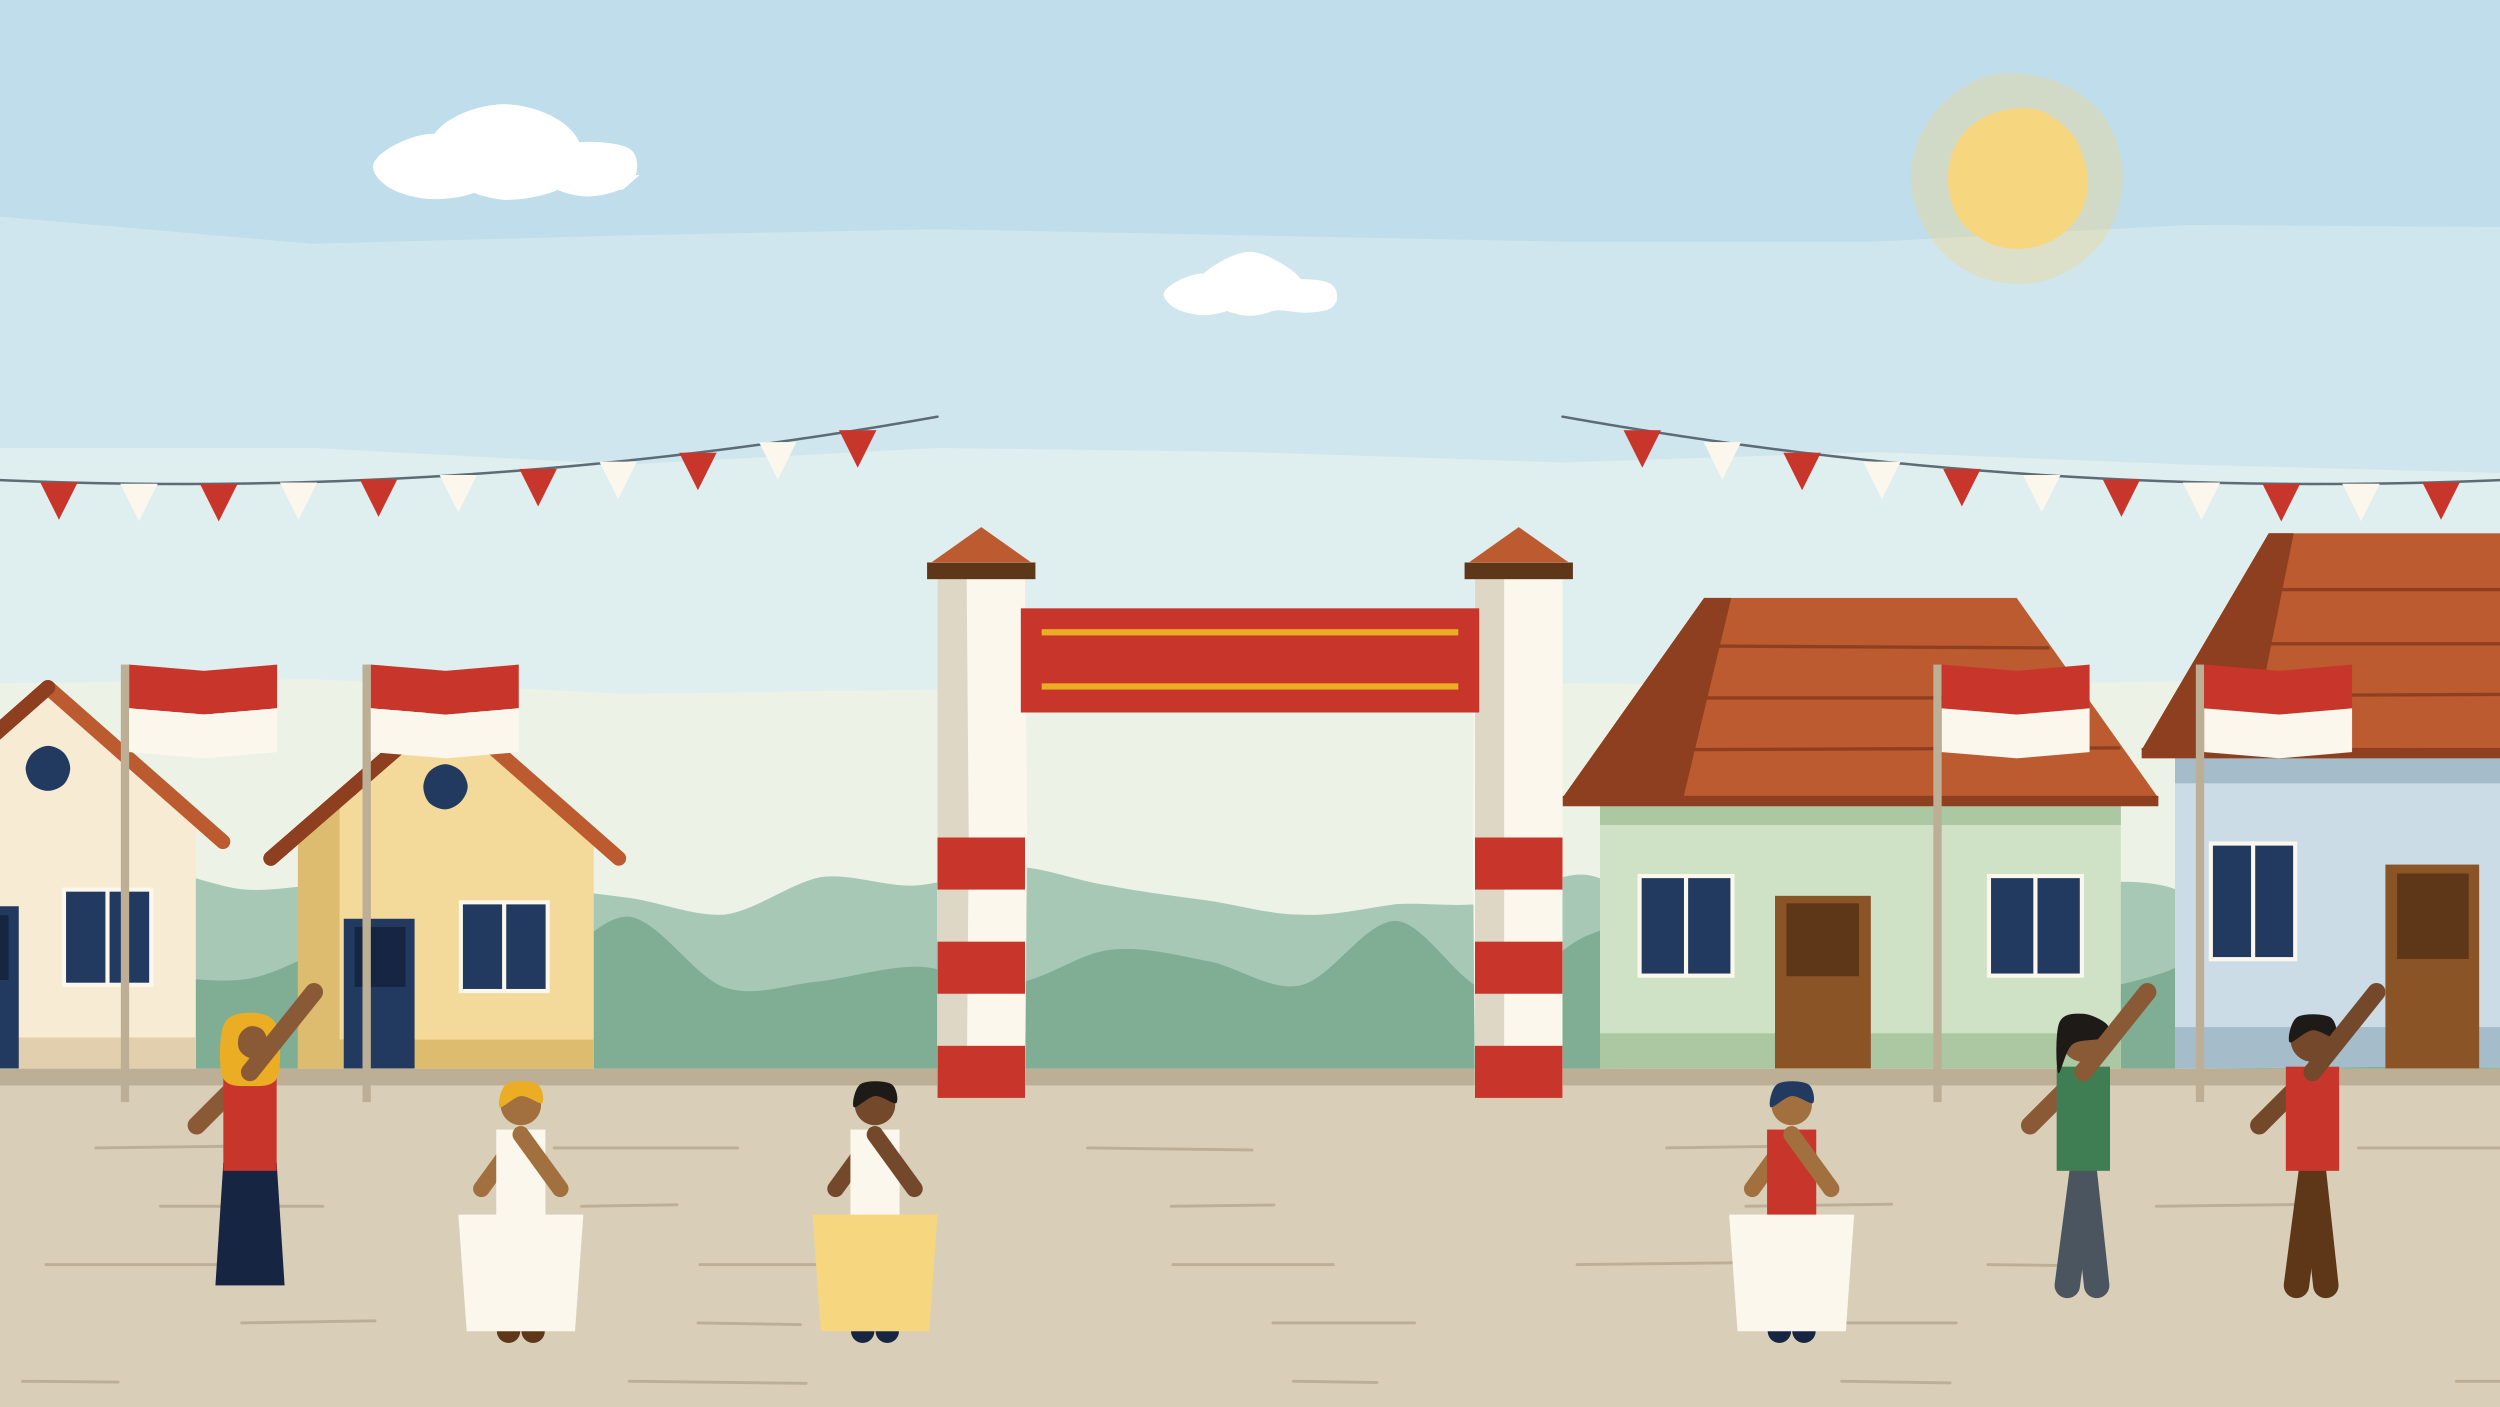
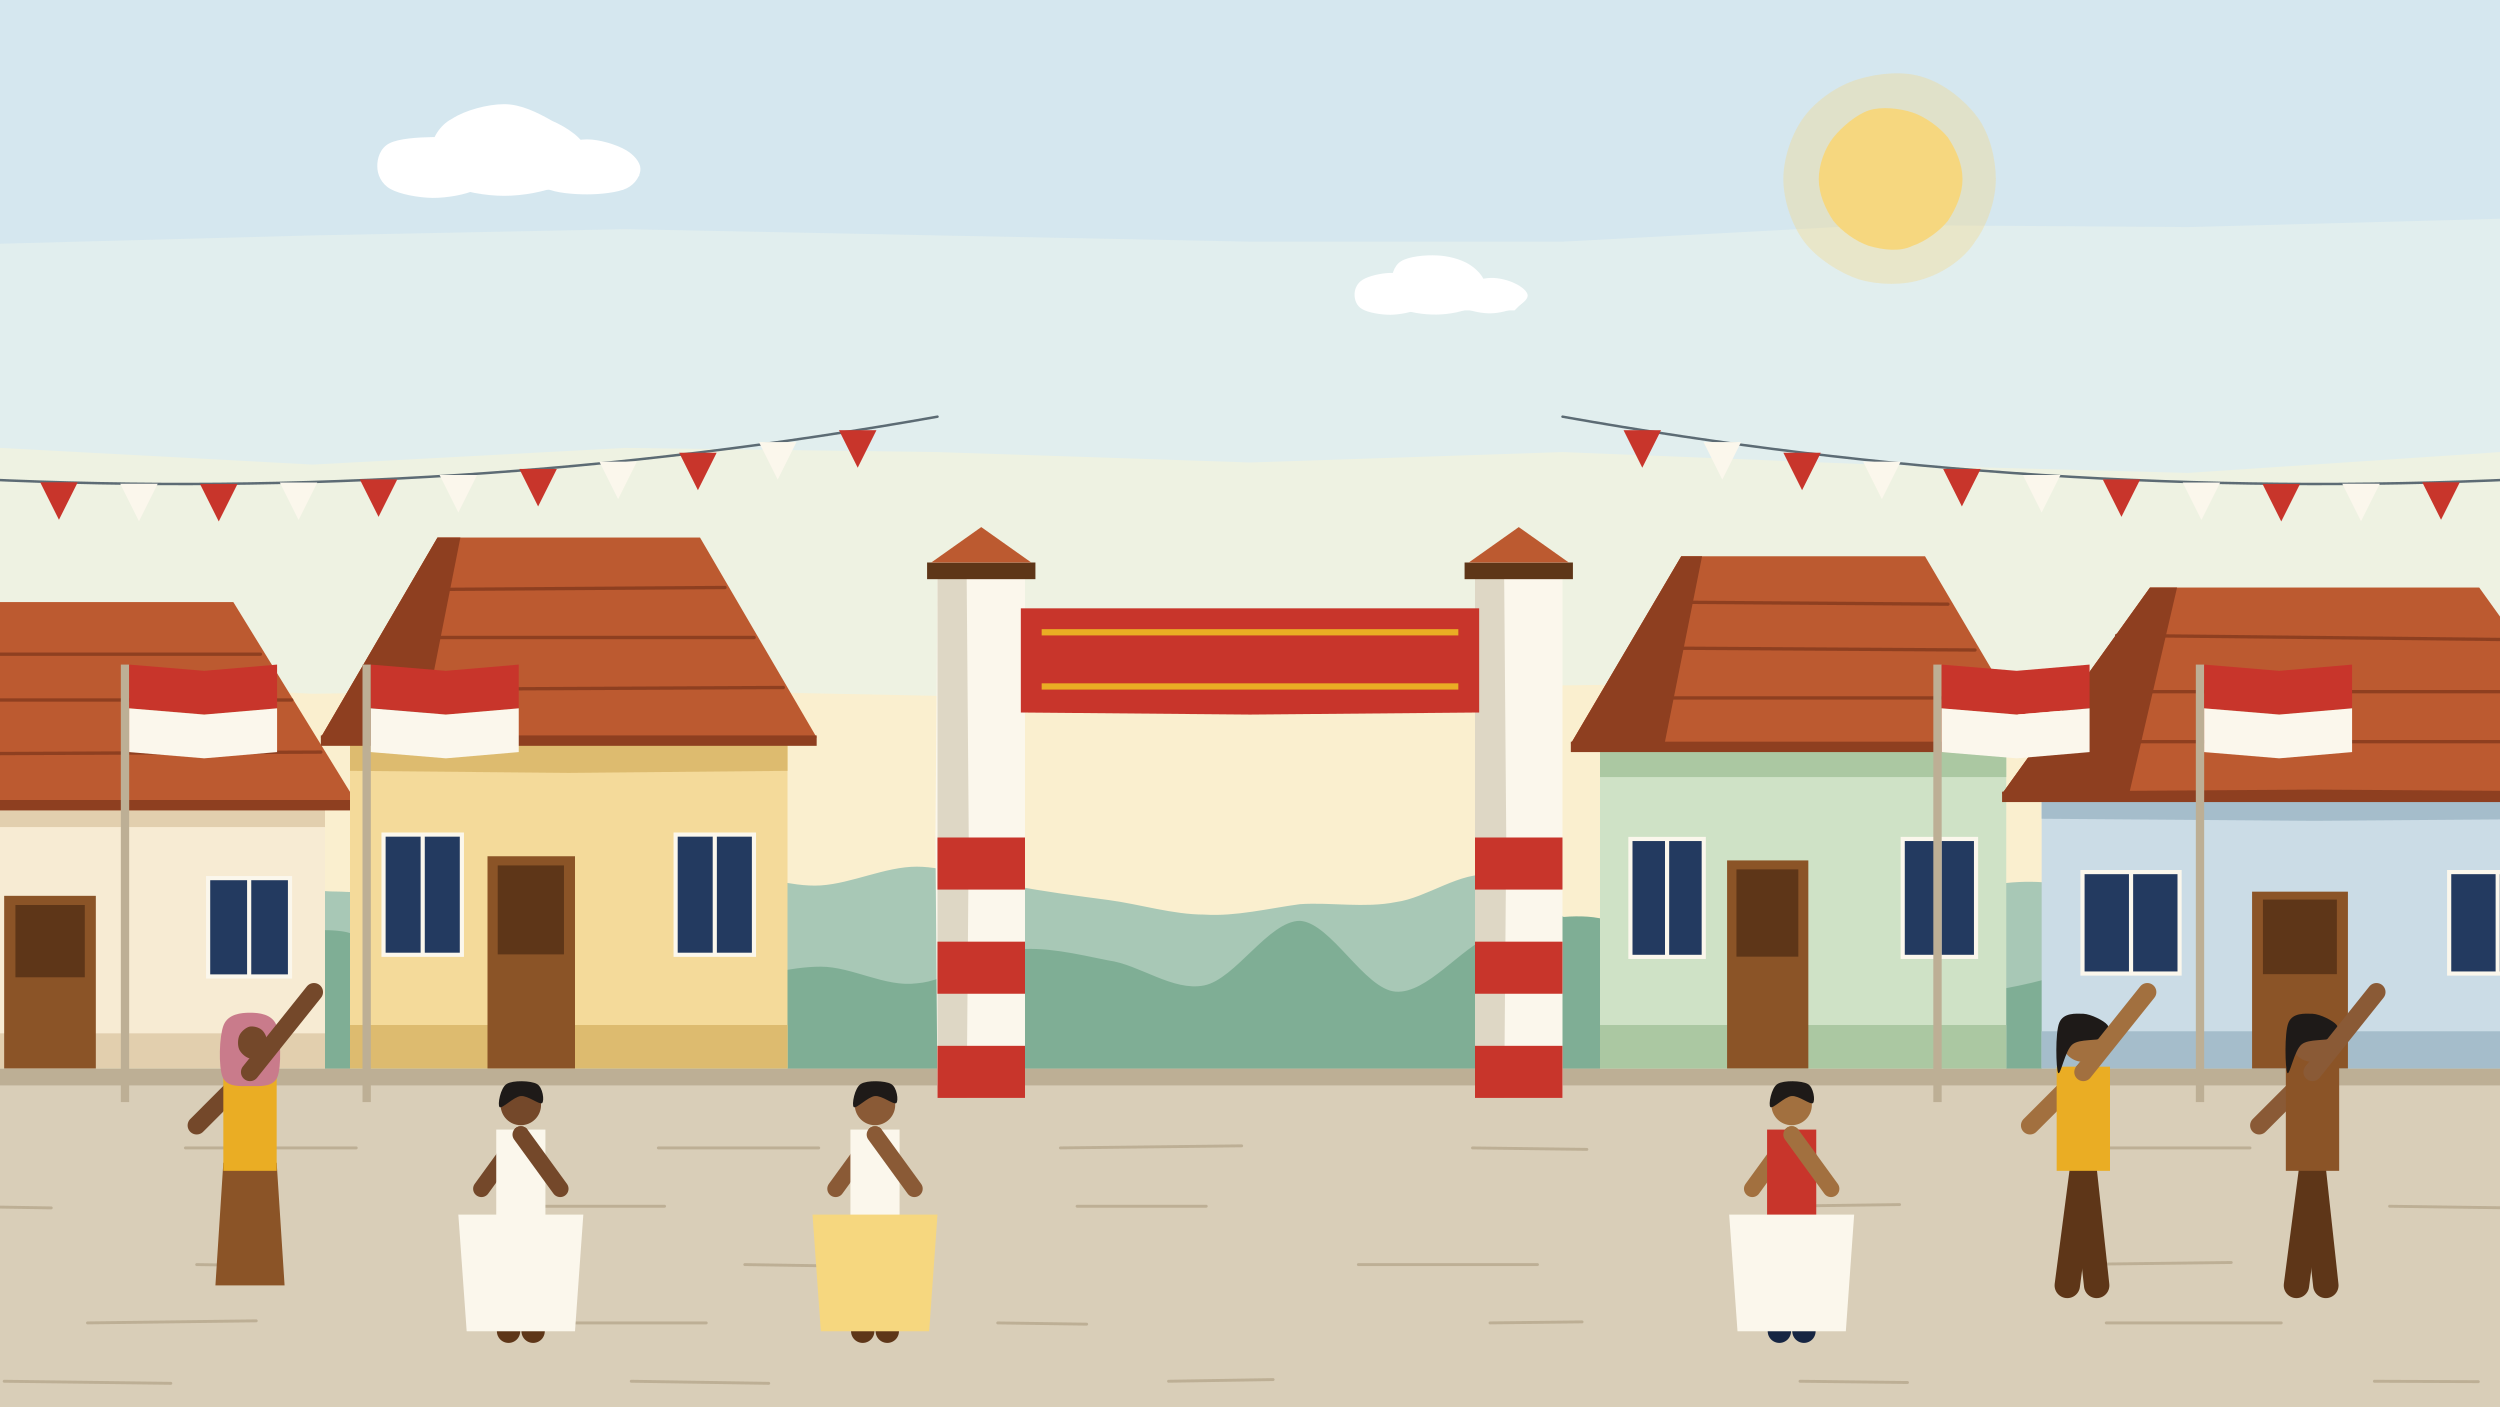
<svg xmlns="http://www.w3.org/2000/svg" viewBox="0 0 1200 675" width="1200" height="675" role="img" aria-label="HUT Kemerdekaan RI ke-81 Kampung Sanggrahan 8">
  <style>.g{fill:none;stroke-linecap:round;stroke-linejoin:round}</style>
-   <path fill="#BFDDEB" d="M-20-20l1240 0 0 715-1240 0z" />
-   <path fill="#CFE6EE" d="M0 104l150 13 150-4 150-3 150 3 150 3 150 0 150-8 150 1 20 566-1240 0z" />
-   <path fill="#DFEEEE" d="M0 215l150 0 150 8 150-8 150 2 150 5 150-5 150 6 150 4 20 448-1240 0z" />
-   <path fill="#ECF3E6" d="M0 328l150-2 150 7 150-2 150 3 150-6 150 1 150-2 150 11 20 337-1240 0z" />
-   <path fill="#F6D77F55" d="M1019 86c0 10-4 22-10 30-6 8-16 15-25 18-9 3-22 3-31 0-10-3-19-10-25-18-6-8-11-20-11-30 0-10 4-22 10-30 6-8 16-16 25-19 10-3 22-2 32 1 10 3 20 10 26 18 6 8 9 20 9 30z" />
-   <path fill="#F6D77F" d="M1002 86c1 7-2 15-6 20-4 6-11 10-17 12-7 2-15 2-21 0-6-2-13-7-17-12-4-6-6-13-6-20 0-7 2-15 6-20 4-6 11-10 17-12 6-2 15-3 21-1 6 2 13 8 17 13 3 6 6 13 6 20z" />
-   <path fill="#FFFFFF" d="M233.7 79.9c.5 3.6 .2 9-4.1 11.7-4.4 2.6-14.9 4.2-21.9 4-7-.1-15.2-2.4-20-5-4.8-2.7-8.9-7.2-8.7-10.7 .1-3.5 5.1-7.4 9.9-10 4.7-2.7 12.6-5.7 18.8-5.7 6.2 0 14.3 3.1 18.6 5.8 4.4 2.6 6.8 6.3 7.4 9.9z" />
-   <path fill="#FFFFFF" d="M279 72c1 6-3 14-9 18-7 4-19 6-28 6-9-1-18-4-24-8-6-4-12-11-12-16-1-5 5-12 11-15 6-4 17-7 25-7 8 0 19 3 25 7 6 3 12 10 12 15z" />
-   <path fill="#FFFFFF" d="M305.8 80.9c-.2 3.1-1.9 6.8-5.9 9-4 2.3-12.1 4.5-18.1 4.4-6 0-13.1-2.4-17.6-4.6-4.6-2.3-9.8-5.9-9.7-8.8 0-3 5.3-6.6 9.9-8.8 4.5-2.1 11.2-3.9 17.4-4 6.2-.2 15.7 .8 19.7 2.9 4 2.1 4.6 6.7 4.3 9.9z" />
+   <path fill="#D5E7EF" d="M-20-20l1240 0 0 715-1240 0z" />
+   <path fill="#E1EEEE" d="M0 117l150-4 150-3 150 3 150 3 150 0 150-8 150 1 150-4 20 570-1240 0z" />
+   <path fill="#EEF2E2" d="M0 215l150 8 150-8 150 2 150 5 150-5 150 6 150 4 150-10 20 458-1240 0z" />
+   <path fill="#FAEFCF" d="M0 326l150 7 150-2 150 3 150-6 150 1 150-2 150 11 150-2 20 339-1240 0z" />
+   <path fill="#F6D77F55" d="M958 86c0 10-4 22-10 30-5 8-15 15-25 18-9 3-21 3-31 0-9-3-20-10-26-18-6-8-10-20-10-30 0-10 4-22 10-30 6-8 16-15 26-18 10-3 22-4 31-1 10 3 20 11 26 19 6 8 9 20 9 30z" />
+   <path fill="#F6D77F" d="M942 86c0 7-3 14-7 20-4 5-11 10-17 12-6 3-14 2-21 0-6-2-13-7-17-12-4-6-7-13-7-20 0-7 3-15 7-20 4-5 11-11 17-13 6-2 15-1 21 1 6 2 13 7 17 12 4 6 7 13 7 20z" />
+   <path fill="#FFFFFF" d="M238.6 79.9c0 3.7-4.9 8.6-10 11.1-5.2 2.5-14 4-20.9 4-6.9-.1-15.9-1.8-20.3-4.3-4.5-2.5-6.3-7.1-6.3-10.8-.1-3.7 1.3-8.8 5.8-11.1 4.4-2.3 13.8-2.9 20.8-3 7 0 15.8 .6 20.9 2.9 5.2 2.4 10.1 7.5 10 11.2z" />
+   <path fill="#FFFFFF" d="M281 72c1 5-6 13-13 17-6 3-17 5-26 5-9 0-20-2-26-5-6-4-9-11-9-17 0-5 4-12 10-15 6-4 17-7 25-7 8 0 16 4 23 8 7 3 16 9 16 14z" />
+   <path fill="#FFFFFF" d="M307.4 80.9c.2 3-2.3 7.4-6.6 9.5-4.2 2-12.6 2.9-19 2.9-6.4 0-15.2-.7-19.3-2.8-4.1-2.1-5.6-6.5-5.4-9.6 .2-3.2 2.5-6.8 6.6-9.1 4.1-2.3 12.1-4.9 18.1-4.9 6 0 13.9 2.5 18.2 4.9 4.2 2.3 7.3 6 7.4 9.1z" />
  <path fill="#FFFFFF" d="M183 84l124 0-8 7-108 0z" />
-   <path fill="#FFFFFF" d="M597.4 141.2c0 2.4-3.1 5.5-6.4 7.2-3.3 1.7-9 2.9-13.4 2.9-4.4-.1-9.8-1.4-13-3.1-3.2-1.7-6.2-4.7-6-7 .1-2.2 3.7-4.8 6.9-6.4 3.1-1.7 7.8-3.4 12.1-3.5 4.3-.1 10.3 1 13.6 2.7 3.3 1.6 6.3 4.8 6.2 7.2z" />
-   <path fill="#FFFFFF" d="M625.2 136.3c.2 3.3-4.7 7.8-8.9 10.3-4.2 2.6-10.9 5-16.4 5-5.4 0-12.2-2.4-16.4-4.9-4.3-2.6-9.1-7.1-8.9-10.4 .1-3.4 5.6-7.3 9.8-9.8 4.2-2.6 10.4-5.6 15.5-5.6 5.2 0 11.2 3.1 15.4 5.7 4.2 2.5 9.7 6.3 9.9 9.7z" />
-   <path fill="#FFFFFF" d="M641.8 141.9c.1 2-.7 4.8-3.4 6.2-2.6 1.4-8.3 2-12.4 2-4.1-.1-9.2-.8-12.1-2.2-2.9-1.4-5.2-3.9-5.4-6-.2-2.2 1.2-5.4 4.1-6.7 2.9-1.4 9.1-1.3 13.4-1.2 4.2 .1 9.3 .5 12 1.9 2.6 1.3 3.7 3.9 3.8 6z" />
-   <path fill="#FFFFFF" d="M561 144l81 0-5 5-71 0z" />
-   <path fill="#A8C8B6" d="M-20 675c-210-39-8-195 0-234 8-39 31 4 46 1 15-4 31-20 46-23 15-2 31 7 46 8 15 1 31-3 46-3 15 1 31 4 46 4 15 1 31-2 46-1 15 0 31 2 46 4 15 2 31 9 46 8 15-2 31-15 46-18 15-2 31 5 46 4 15-1 31-9 46-9 15 0 31 7 46 9 15 3 31 5 46 7 15 2 31 7 46 7 15 1 31-3 46-5 15-1 31 2 46-1 15-2 31-15 46-13 15 2 31 22 46 25 15 2 31-5 46-9 15-4 31-17 46-15 15 1 31 25 46 26 15 1 31-17 46-20 15-4 31-5 46-2 15 3 31 18 46 20 15 3 31-2 46-3 15-1 31-1 46-3 15-3 35-51 46-12 11 39 225 207 18 248-207 41-1050 39-1260 0z" />
-   <path fill="#7FAE95" d="M-20 675c-210-39-8-201 0-236 8-34 31 23 46 28 15 5 31 1 46 1 15 1 31 4 46 2 15-2 31-13 46-17 15-4 31-8 46-6 15 2 31 19 46 18 15-1 31-26 46-25 15 2 31 29 46 34 15 5 31-2 46-3 15-2 31-7 46-7 15 0 31 10 46 8 15-1 31-14 46-16 15-2 31 2 46 5 15 2 31 15 46 12 15-3 31-31 46-31 15 1 31 33 46 34 15 1 31-21 46-27 15-6 31-10 46-9 15 1 31 10 46 16 15 5 31 14 46 17 15 3 31 1 46 2 15 0 31 3 46 2 15-2 31-5 46-10 15-5 31-19 46-21 15-2 31 2 46 6 15 5 31 22 46 22 15-1 35-56 46-22 11 33 225 186 18 223-207 37-1050 39-1260 0z" />
-   <path fill="#F7EBD3" d="M-48 513l0-121 71-60 71 60 0 121z" />
-   <path fill="#E2CFAE" d="M-48 513l0-121 20-17 0 138z" />
-   <path fill="#E2CFAE" d="M-48 498l142 0 0 15-142 0z" />
-   <path class="g" stroke="#BC5A30" stroke-width="7.1" d="M-61 404l84-74 84 74" />
-   <path class="g" stroke="#8E3F20" stroke-width="7.1" d="M-61 404l84-74" />
-   <path fill="#233A60" d="M33.7 368.8c0 2.5-1.3 5.8-3 7.6-1.8 1.8-5 3.2-7.6 3.2-2.5 .1-5.9-1.3-7.7-3.1-1.8-1.8-3.1-5.2-3.1-7.7 .1-2.5 1.6-5.7 3.4-7.4 1.8-1.8 4.9-3.4 7.4-3.4 2.5 0 5.7 1.5 7.5 3.3 1.7 1.8 3.1 5 3.1 7.5z" />
-   <path fill="#233A60" d="M-25 435l34 0 0 78-34 0z" />
-   <path fill="#162542" d="M-20.6 439.3l24.7 0 0 31.1-24.7 0z" />
-   <path fill="#FBF7EC" d="M29.7 426l43.9 0 0 47.7-43.9 0z" />
-   <path fill="#233A60" d="M31.7 428l39.9 0 0 43.7-39.9 0z" />
-   <path class="g" stroke="#FBF7EC" stroke-width="2" d="M51.6 428l0 43.7" />
-   <path fill="#F4DA9A" d="M143 513l0-113 71-59 71 59 0 113z" />
-   <path fill="#DDBB6F" d="M143 513l0-113 20-16 0 129z" />
-   <path fill="#DDBB6F" d="M143 499l142 0 0 14-142 0z" />
-   <path class="g" stroke="#BC5A30" stroke-width="7.1" d="M130 412l84-73 83 73" />
-   <path class="g" stroke="#8E3F20" stroke-width="7.1" d="M130 412l84-73" />
-   <path fill="#233A60" d="M224.5 377.7c-.1 2.5-1.7 5.5-3.5 7.3-1.8 1.9-4.9 3.5-7.4 3.5-2.5 0-5.8-1.4-7.6-3.2-1.7-1.8-2.8-5.1-2.8-7.6 0-2.6 1.3-5.7 3-7.5 1.8-1.8 4.9-3.3 7.4-3.4 2.5 0 5.8 1.5 7.6 3.3 1.8 1.8 3.3 5.1 3.3 7.6z" />
-   <path fill="#233A60" d="M165 441l34 0 0 72-34 0z" />
-   <path fill="#162542" d="M170.2 444.9l24.5 0 0 28.8-24.5 0z" />
-   <path fill="#FBF7EC" d="M220.2 432.1l43.7 0 0 44.6-43.7 0z" />
-   <path fill="#233A60" d="M222.2 434.1l39.7 0 0 40.6-39.7 0z" />
-   <path class="g" stroke="#FBF7EC" stroke-width="2" d="M242 434.1l0 40.6" />
-   <path fill="#CFE2C6" d="M768 378l125 0 125 0 0 135-125 1-125-1z" />
-   <path fill="#ABC8A2" d="M768 496l125 0 125 0 0 17-125 0-125 0z" />
-   <path fill="#ABC8A2" d="M768 378l126 0 124 0 0 18-125 0-125 0z" />
-   <path fill="#BC5A30" d="M750 383l68-96 150 0 68 96-143 0z" />
-   <path fill="#8E3F20" d="M750 383l68-96 13 0-23 96z" />
-   <path class="g" stroke="#8E3F20" stroke-width="1.6" d="M803 310l180 1M786 335l214 0M769 360l248-1" />
-   <path fill="#8E3F20" d="M750 382l143 0 143 0 0 5-143 0-143 0z" />
-   <path fill="#8B5427" d="M852 430l46 0 0 83-46 0z" />
-   <path fill="#5E3618" d="M857.5 433.6l34.8 0 0 35-34.8 0z" />
-   <path fill="#FBF7EC" d="M786 419.5l46.6 0 0 49.8-46.6 0z" />
-   <path fill="#233A60" d="M788 421.5l42.6 0 0 45.8-42.6 0z" />
-   <path class="g" stroke="#FBF7EC" stroke-width="2" d="M809.3 421.5l0 45.8" />
-   <path fill="#FBF7EC" d="M953.7 419.5l46.6 0 0 49.8-46.6 0z" />
-   <path fill="#233A60" d="M955.7 421.5l42.6 0 0 45.8-42.6 0z" />
-   <path class="g" stroke="#FBF7EC" stroke-width="2" d="M977 421.5l0 45.8" />
-   <path fill="#CBDCE6" d="M1044 355l113 0 114 0 0 158-114-1-113 1z" />
-   <path fill="#A5BDCB" d="M1044 493l114 0 113 0 0 20-114-1-113 1z" />
-   <path fill="#A5BDCB" d="M1044 355l113 1 114-1 0 21-114 0-113 0z" />
-   <path fill="#BC5A30" d="M1028 360l61-104 136 0 61 104-129-1z" />
-   <path fill="#8E3F20" d="M1028 360l61-104 12 0-21 104z" />
-   <path class="g" stroke="#8E3F20" stroke-width="1.6" d="M1076 283l163 0M1061 309l193 0M1046 334l223-1" />
-   <path fill="#8E3F20" d="M1028 359l129 0 129 0 0 5-129 0-129 0z" />
-   <path fill="#8B5427" d="M1145 415l45 0 0 98-45 0z" />
-   <path fill="#5E3618" d="M1150.6 419.3l34.4 0 0 41-34.4 0z" />
-   <path fill="#FBF7EC" d="M1060.2 403.9l42.5 0 0 57.5-42.5 0z" />
-   <path fill="#233A60" d="M1062.2 405.9l38.5 0 0 53.5-38.5 0z" />
-   <path class="g" stroke="#FBF7EC" stroke-width="2" d="M1081.5 405.9l0 53.5" />
-   <path fill="#FBF7EC" d="M1211.9 403.9l42.5 0 0 57.5-42.5 0z" />
-   <path fill="#233A60" d="M1213.9 405.9l38.5 0 0 53.5-38.5 0z" />
-   <path class="g" stroke="#FBF7EC" stroke-width="2" d="M1233.2 405.9l0 53.5" />
+   <path fill="#FFFFFF" d="M686.3 141.2c-.1 2.5-2.5 5.5-5.6 7.1-3.2 1.7-8.9 2.7-13.3 2.8-4.5 0-10.6-1-13.5-2.7-2.9-1.6-3.8-4.8-3.7-7.2 0-2.3 1.1-5.3 4-7 2.8-1.7 8.6-3.1 13.2-3.2 4.5-.1 10.9 1 14.1 2.7 3.1 1.7 5 5.1 4.8 7.5z" />
+   <path fill="#FFFFFF" d="M712.8 136.3c.4 3.4-2.1 8.4-6 10.8-3.8 2.5-11.3 3.8-17.1 3.9-5.9 .1-14.3-1-17.9-3.4-3.7-2.5-4.2-7.6-4.1-11.3 .2-3.7 1.1-8.6 4.8-10.9 3.6-2.3 11.8-3.1 17.2-2.8 5.4 .2 11.3 1.8 15.2 4.1 3.8 2.3 7.6 6.2 7.9 9.6z" />
+   <path fill="#FFFFFF" d="M733.3 141.9c0 1.9-3 4.3-6 5.8-2.9 1.4-7.6 2.6-11.6 2.7-4 .1-9.2-.9-12.3-2.4-3.2-1.4-6.8-4.2-6.6-6.1 .2-2 4.6-4.2 7.8-5.6 3.1-1.4 7.3-2.9 11.1-2.9 3.8-.1 8.7 1.2 11.6 2.7 3 1.4 6 3.8 6 5.8z" />
+   <path fill="#FFFFFF" d="M651 144l81 0-5 5-71 0z" />
+   <path fill="#A8C8B6" d="M-20 675c-210-39-8-191 0-233 8-43 31-20 46-23 15-2 31 7 46 8 15 1 31-3 46-3 15 1 31 4 46 4 15 1 31-2 46-1 15 0 31 2 46 4 15 2 31 9 46 8 15-2 31-15 46-18 15-2 31 5 46 4 15-1 31-9 46-9 15 0 31 7 46 9 15 3 31 5 46 7 15 2 31 7 46 7 15 1 31-3 46-5 15-1 31 2 46-1 15-2 31-15 46-13 15 2 31 22 46 25 15 2 31-5 46-9 15-4 31-17 46-15 15 1 31 25 46 26 15 1 31-17 46-20 15-4 31-5 46-2 15 3 31 18 46 20 15 3 31-2 46-3 15-1 31-1 46-3 15-3 31-8 46-12 15-4 35-53 46-12 11 42 225 217 18 260-207 43-1050 39-1260 0z" />
+   <path fill="#7FAE95" d="M-20 675c-210-35-8-174 0-208 8-35 31 1 46 1 15 1 31 4 46 2 15-2 31-13 46-17 15-4 31-8 46-6 15 2 31 19 46 18 15-1 31-26 46-25 15 2 31 29 46 34 15 5 31-2 46-3 15-2 31-7 46-7 15 0 31 10 46 8 15-1 31-14 46-16 15-2 31 2 46 5 15 2 31 15 46 12 15-3 31-31 46-31 15 1 31 33 46 34 15 1 31-21 46-27 15-6 31-10 46-9 15 1 31 10 46 16 15 5 31 14 46 17 15 3 31 1 46 2 15 0 31 3 46 2 15-2 31-5 46-10 15-5 31-19 46-21 15-2 31 2 46 6 15 5 31 22 46 22 15-1 31-20 46-22 15-2 35-29 46 8 11 38 225 179 18 215-207 36-1050 35-1260 0z" />
+   <path fill="#F7EBD3" d="M-64 380l110 0 110 0 0 133-109 0-111 0z" />
+   <path fill="#E2CFAE" d="M-64 496l110 0 110 0 0 17-110 0-110 0z" />
+   <path fill="#E2CFAE" d="M-64 380l110 0 110 0 0 17-110 0-110 0z" />
+   <path fill="#BC5A30" d="M-79 385l59-96 132 0 59 96-124-1z" />
+   <path fill="#8E3F20" d="M-79 385l59-96 11 0-19 96z" />
+   <path class="g" stroke="#8E3F20" stroke-width="1.6" d="M-32 314l157 0M-47 336l187 0M-62 362l216-1" />
+   <path fill="#8E3F20" d="M-79 384l125 0 125 0 0 5-125 0-125 0z" />
+   <path fill="#8B5427" d="M2 430l44 0 0 83-44 0z" />
+   <path fill="#5E3618" d="M7.4 434.4l33.3 0 0 34.7-33.3 0z" />
+   <path fill="#FBF7EC" d="M-48 420.5l41.3 0 0 49.2-41.3 0z" />
+   <path fill="#233A60" d="M-46 422.5l37.3 0 0 45.2-37.3 0z" />
+   <path class="g" stroke="#FBF7EC" stroke-width="2" d="M-27.4 422.5l0 45.2" />
+   <path fill="#FBF7EC" d="M98.9 420.5l41.3 0 0 49.2-41.3 0z" />
+   <path fill="#233A60" d="M100.9 422.5l37.3 0 0 45.2-37.3 0z" />
+   <path class="g" stroke="#FBF7EC" stroke-width="2" d="M119.6 422.5l0 45.2" />
+   <path fill="#F4DA9A" d="M168 349l104 0 106 0 0 164-106 0-104 0z" />
+   <path fill="#DDBB6F" d="M168 492l105 0 105 0 0 21-105 0-105 0z" />
+   <path fill="#DDBB6F" d="M168 349l105 0 105 0 0 21-105 1-105-1z" />
+   <path fill="#BC5A30" d="M154 354l56-96 126 0 56 96-120 0z" />
+   <path fill="#8E3F20" d="M154 354l56-96 11 0-19 96z" />
+   <path class="g" stroke="#8E3F20" stroke-width="1.6" d="M198 283l150-1M184 306l178 0M170 331l206-1" />
+   <path fill="#8E3F20" d="M154 353l119 0 119 0 0 5-119 0-119 0z" />
+   <path fill="#8B5427" d="M234 411l42 0 0 102-42 0z" />
+   <path fill="#5E3618" d="M238.9 415.4l31.8 0 0 42.7-31.8 0z" />
+   <path fill="#FBF7EC" d="M183.1 399.6l39.6 0 0 59.7-39.6 0z" />
+   <path fill="#233A60" d="M185.1 401.6l35.6 0 0 55.7-35.6 0z" />
+   <path class="g" stroke="#FBF7EC" stroke-width="2" d="M202.9 401.6l0 55.7" />
+   <path fill="#FBF7EC" d="M323.3 399.6l39.6 0 0 59.7-39.6 0z" />
+   <path fill="#233A60" d="M325.3 401.6l35.6 0 0 55.7-35.6 0z" />
+   <path class="g" stroke="#FBF7EC" stroke-width="2" d="M343.1 401.6l0 55.7" />
+   <path fill="#CFE2C6" d="M768 352l98 0 97 0 0 161-98 0-97 0z" />
+   <path fill="#ABC8A2" d="M768 492l98 0 97 0 0 21-98 0-97 0z" />
+   <path fill="#ABC8A2" d="M768 352l97 1 98-1 0 21-97 0-98 0z" />
+   <path fill="#BC5A30" d="M754 357l53-90 117 0 53 90-111 0z" />
+   <path fill="#8E3F20" d="M754 357l53-90 10 0-18 90z" />
+   <path class="g" stroke="#8E3F20" stroke-width="1.6" d="M796 289l139 1M783 311l165 1M770 335l192 0" />
+   <path fill="#8E3F20" d="M754 356l112 0 111 0 0 5-111 0-112 0z" />
+   <path fill="#8B5427" d="M829 413l39 0 0 100-39 0z" />
+   <path fill="#5E3618" d="M833.5 417.3l29.7 0 0 41.9-29.7 0z" />
+   <path fill="#FBF7EC" d="M781.6 401.7l37.2 0 0 58.6-37.2 0z" />
+   <path fill="#233A60" d="M783.6 403.7l33.2 0 0 54.6-33.2 0z" />
+   <path class="g" stroke="#FBF7EC" stroke-width="2" d="M800.2 403.7l0 54.6" />
+   <path fill="#FBF7EC" d="M912.3 401.7l37.2 0 0 58.6-37.2 0z" />
+   <path fill="#233A60" d="M914.3 403.7l33.2 0 0 54.6-33.2 0z" />
+   <path class="g" stroke="#FBF7EC" stroke-width="2" d="M930.9 403.7l0 54.6" />
+   <path fill="#CBDCE6" d="M980 376l131 0 131 0 0 137-131 0-131 0z" />
+   <path fill="#A5BDCB" d="M980 495l131 0 131 0 0 18-132 1-130-1z" />
+   <path fill="#A5BDCB" d="M980 376l131-1 131 1 0 17-131 1-131-1z" />
+   <path fill="#BC5A30" d="M961 381l71-99 158 0 71 99-151 0z" />
+   <path fill="#8E3F20" d="M961 381l71-99 13 0-23 99z" />
+   <path class="g" stroke="#8E3F20" stroke-width="1.6" d="M1016 305l189 2M999 332l224 0M981 356l260 0" />
+   <path fill="#8E3F20" d="M961 380l150-1 150 1 0 5-150 0-150 0z" />
+   <path fill="#8B5427" d="M1081 428l46 0 0 85-46 0z" />
+   <path fill="#5E3618" d="M1086.2 431.8l35.5 0 0 35.8-35.5 0z" />
+   <path fill="#FBF7EC" d="M998.6 417.6l48.6 0 0 50.7-48.6 0z" />
+   <path fill="#233A60" d="M1000.6 419.6l44.6 0 0 46.7-44.6 0z" />
+   <path class="g" stroke="#FBF7EC" stroke-width="2" d="M1022.9 419.6l0 46.7" />
+   <path fill="#FBF7EC" d="M1174.6 417.6l48.6 0 0 50.7-48.6 0z" />
+   <path fill="#233A60" d="M1176.6 419.6l44.6 0 0 46.7-44.6 0z" />
+   <path class="g" stroke="#FBF7EC" stroke-width="2" d="M1198.9 419.6l0 46.7" />
  <path fill="#D9CEB8" d="M-20 513l1240 0 0 182-1240 0z" />
  <path fill="#BDAF95" d="M-20 513l155 0 155 0 155 0 155 0 155 0 155 0 155 0 155 0 0 8-155 0-155 0-155 0-155 0-155 0-155 0-155 0-155 0z" />
-   <path class="g" stroke="#BDAF95" stroke-width="1.4" d="M46 551l80-1M266 551l88 0M522 551l79 1M800 551l69-1M1132 551l82 0M77 579l78 0M279.1 579l45.9-.7M562.1 579l49.4-.6M838 579l70-1M1035 579l82-1M22 607l90 0M336 607l83 0M563 607l77 0M757 607l87-1M954.2 607l55 .7M116 635l64-1M335 635l49.2 .8M611 635l68 0M877 635l62 0M10.8 663l45.9 .4M302 663l85 1M620.8 663l40.1 .6M884 663l52 .8M1179 663l85 0" />
-   <path fill="#FBF7EC" d="M450 277l42 0 1 124-1 126-42 0 0-125z" />
+   <path class="g" stroke="#BDAF95" stroke-width="1.4" d="M89 551l82 0M316 551l77 0M509 551l87-1M706.8 551l54.9 .7M991 551l89 0M-24.6 579l49.2 .8M251 579l68 0M517 579l62 0M852.1 579l59.7-.8M1147 579l74 1M94.4 607l40 .6M357.5 607l52 .8M652 607l86 0M989 607l82-1M42 635l81-1M254 635l85 0M478.9 635l42.7 .6M715.2 635l44.2-.5M1011 635l84 0M2 663l80 1M303 663l66 1M560.9 663l50.2-.8M864 663l51.6 .6M1139.7 663l49.9 .2" />
+   <path fill="#FBF7EC" d="M450 277l42 0 0 124 0 126-42 0-1-125z" />
  <path fill="#DED7C5" d="M450 277l14 0 1 125-1 125-14 0 0-125z" />
  <path fill="#C8352B" d="M450 502l42 0 0 25-42 0z" />
  <path fill="#C8352B" d="M450 452l42 0 0 25-42 0z" />
  <path fill="#C8352B" d="M450 402l42 0 0 25-42 0z" />
  <path fill="#5E3618" d="M445 270l52 0 0 8-52 0z" />
  <path fill="#BC5A30" d="M447 270l24-17 24 17z" />
-   <path fill="#FBF7EC" d="M708 277l42 0 0 125 0 125-42 0-1-125z" />
-   <path fill="#DED7C5" d="M708 277l14 0 0 125 0 125-14 0 0-125z" />
+   <path fill="#FBF7EC" d="M708 277l42 0 0 125 0 125-42 0 0-125z" />
+   <path fill="#DED7C5" d="M708 277l14 0 1 125-1 125-14 0 0-125z" />
  <path fill="#C8352B" d="M708 502l42 0 0 25-42 0z" />
  <path fill="#C8352B" d="M708 452l42 0 0 25-42 0z" />
  <path fill="#C8352B" d="M708 402l42 0 0 25-42 0z" />
  <path fill="#5E3618" d="M703 270l52 0 0 8-52 0z" />
  <path fill="#BC5A30" d="M705 270l24-17 24 17z" />
-   <path fill="#C8352B" d="M490 292l111 0 109 0 0 50-110 0-110 0z" />
+   <path fill="#C8352B" d="M490 292l110 0 110 0 0 50-110 1-110-1z" />
  <path fill="#EAAD24" d="M500 302l200 0 0 3-200 0z" />
  <path fill="#EAAD24" d="M500 328l200 0 0 3-200 0z" />
  <path class="g" stroke="#5C6B74" stroke-width="1.2" d="M-10 230q230 11 460-30" />
  <path fill="#C8352B" d="M19.3 231.5l18 0-9 18z" />
  <path fill="#FBF7EC" d="M57.7 232.2l18 0-9 18z" />
  <path fill="#C8352B" d="M96 232.3l18 0-9 18z" />
  <path fill="#FBF7EC" d="M134.3 231.6l18 0-9 18z" />
  <path fill="#C8352B" d="M172.7 230.1l18 0-9 18z" />
  <path fill="#FBF7EC" d="M211 228l18 0-9 18z" />
  <path fill="#C8352B" d="M249.3 225.1l18 0-9 18z" />
  <path fill="#FBF7EC" d="M287.7 221.6l18 0-9 18z" />
  <path fill="#C8352B" d="M326 217.3l18 0-9 18z" />
  <path fill="#FBF7EC" d="M364.3 212.2l18 0-9 18z" />
  <path fill="#C8352B" d="M402.7 206.5l18 0-9 18z" />
  <path class="g" stroke="#5C6B74" stroke-width="1.2" d="M750 200q230 41 460 30" />
  <path fill="#C8352B" d="M779.3 206.5l18 0-9 18z" />
  <path fill="#FBF7EC" d="M817.7 212.2l18 0-9 18z" />
  <path fill="#C8352B" d="M856 217.3l18 0-9 18z" />
  <path fill="#FBF7EC" d="M894.3 221.6l18 0-9 18z" />
  <path fill="#C8352B" d="M932.7 225.1l18 0-9 18z" />
  <path fill="#FBF7EC" d="M971 228l18 0-9 18z" />
  <path fill="#C8352B" d="M1009.3 230.1l18 0-9 18z" />
  <path fill="#FBF7EC" d="M1047.7 231.6l18 0-9 18z" />
  <path fill="#C8352B" d="M1086 232.3l18 0-9 18z" />
  <path fill="#FBF7EC" d="M1124.3 232.2l18 0-9 18z" />
  <path fill="#C8352B" d="M1162.7 231.5l18 0-9 18z" />
  <path fill="#BDAF95" d="M58 319l4 0 0 210-4 0z" />
  <path fill="#C8352B" d="M62 319l36 3 35-3 0 21-35 3-36-3z" />
  <path fill="#FBF7EC" d="M62 340l36 3 35-3 0 21-35 3-36-3z" />
  <path fill="#BDAF95" d="M174 319l4 0 0 210-4 0z" />
  <path fill="#C8352B" d="M178 319l36 3 35-3 0 21-35 3-36-3z" />
  <path fill="#FBF7EC" d="M178 340l36 3 35-3 0 21-35 3-36-3z" />
  <path fill="#BDAF95" d="M928 319l4 0 0 210-4 0z" />
  <path fill="#C8352B" d="M932 319l36 3 35-3 0 21-35 3-36-3z" />
  <path fill="#FBF7EC" d="M932 340l36 3 35-3 0 21-35 3-36-3z" />
  <path fill="#BDAF95" d="M1054 319l4 0 0 210-4 0z" />
  <path fill="#C8352B" d="M1058 319l36 3 35-3 0 21-35 3-36-3z" />
  <path fill="#FBF7EC" d="M1058 340l36 3 35-3 0 21-35 3-36-3z" />
-   <path class="g" stroke="#A2703F" stroke-width="8" d="M250 544.6l-18.9 26" />
+   <path class="g" stroke="#74482A" stroke-width="8" d="M250 544.6l-18.9 26" />
  <path class="g" stroke="#5E3618" stroke-width="11.2" d="M250 584.7l-5.9 54.3" />
  <path class="g" stroke="#5E3618" stroke-width="11.2" d="M250 584.7l5.9 54.3" />
  <path fill="#FBF7EC" d="M238.2 542.2l23.6 0 0 46.1-23.6 0z" />
-   <circle fill="#A2703F" cx="250" cy="530.4" r="9.7" />
-   <path fill="#EAAD24" d="M239.8 531.4c-1.1-1 .4-9.3 3.4-11.1 3-1.9 11.7-1.6 14.5 0 2.9 1.5 3.7 8.2 2.5 9.2-1.3 .9-6.8-3.7-10.2-3.4-3.4 .3-9 6.3-10.2 5.3z" />
-   <path class="g" stroke="#A2703F" stroke-width="8" d="M250 544.6l18.9 26" />
+   <circle fill="#74482A" cx="250" cy="530.4" r="9.7" />
+   <path fill="#1E1A18" d="M239.8 531.4c-1.1-1 .4-9.3 3.4-11.1 3-1.9 11.7-1.6 14.5 0 2.9 1.5 3.7 8.2 2.5 9.2-1.3 .9-6.8-3.7-10.2-3.4-3.4 .3-9 6.3-10.2 5.3z" />
+   <path class="g" stroke="#74482A" stroke-width="8" d="M250 544.6l18.9 26" />
  <path fill="#FBF7EC" d="M220 583l60 0-4 56-52 0z" />
-   <path class="g" stroke="#74482A" stroke-width="8" d="M420 544.6l-18.9 26" />
-   <path class="g" stroke="#162542" stroke-width="11.2" d="M420 584.7l-5.9 54.3" />
-   <path class="g" stroke="#162542" stroke-width="11.2" d="M420 584.7l5.9 54.3" />
+   <path class="g" stroke="#8A5A36" stroke-width="8" d="M420 544.6l-18.9 26" />
+   <path class="g" stroke="#5E3618" stroke-width="11.2" d="M420 584.7l-5.9 54.3" />
+   <path class="g" stroke="#5E3618" stroke-width="11.2" d="M420 584.7l5.9 54.3" />
  <path fill="#FBF7EC" d="M408.2 542.2l23.6 0 0 46.1-23.6 0z" />
-   <circle fill="#74482A" cx="420" cy="530.4" r="9.7" />
+   <circle fill="#8A5A36" cx="420" cy="530.4" r="9.7" />
  <path fill="#1E1A18" d="M409.8 531.4c-1.1-1 .4-9.3 3.4-11.1 3-1.9 11.7-1.6 14.5 0 2.9 1.5 3.7 8.2 2.5 9.2-1.3 .9-6.8-3.7-10.2-3.4-3.4 .3-9 6.3-10.2 5.3z" />
-   <path class="g" stroke="#74482A" stroke-width="8" d="M420 544.6l18.9 26" />
+   <path class="g" stroke="#8A5A36" stroke-width="8" d="M420 544.6l18.9 26" />
  <path fill="#F6D77F" d="M390 583l60 0-4 56-52 0z" />
  <path class="g" stroke="#A2703F" stroke-width="8" d="M860 544.6l-18.9 26" />
  <path class="g" stroke="#162542" stroke-width="11.2" d="M860 584.7l-5.9 54.3" />
  <path class="g" stroke="#162542" stroke-width="11.2" d="M860 584.7l5.9 54.3" />
  <path fill="#C8352B" d="M848.2 542.2l23.6 0 0 46.1-23.6 0z" />
  <circle fill="#A2703F" cx="860" cy="530.4" r="9.7" />
-   <path fill="#233A60" d="M849.8 531.4c-1.1-1 .4-9.3 3.4-11.1 3-1.9 11.7-1.6 14.5 0 2.9 1.5 3.7 8.2 2.5 9.2-1.3 .9-6.8-3.7-10.2-3.4-3.4 .3-9 6.3-10.2 5.3z" />
+   <path fill="#1E1A18" d="M849.8 531.4c-1.1-1 .4-9.3 3.4-11.1 3-1.9 11.7-1.6 14.5 0 2.9 1.5 3.7 8.2 2.5 9.2-1.3 .9-6.8-3.7-10.2-3.4-3.4 .3-9 6.3-10.2 5.3z" />
  <path class="g" stroke="#A2703F" stroke-width="8" d="M860 544.6l18.9 26" />
  <path fill="#FBF7EC" d="M830 583l60 0-4 56-52 0z" />
-   <path class="g" stroke="#8A5A36" stroke-width="8.7" d="M120 514.6l-25.6 25.6" />
-   <path fill="#162542" d="M107.2 558.1l25.6 0 3.8 58.9-33.2 0z" />
-   <path fill="#C8352B" d="M107.2 512l25.6 0 0 50-25.6 0z" />
-   <circle fill="#8A5A36" cx="120" cy="499.2" r="10.5" />
-   <path fill="#EAAD24" d="M106.9 517.1c-2.1-4.9-1.7-20 .5-25.2 2.2-5.2 8.4-5.8 12.6-5.8 4.2 0 10.4 .6 12.6 5.8 2.2 5.2 2.6 20.3 .5 25.2-2.1 4.9-8.7 4.2-13.1 4.2-4.4 0-11 .7-13.1-4.2z" />
-   <path fill="#8A5A36" d="M128.4 500.3c0 2-1.3 4.8-2.7 6-1.5 1.3-4.2 1.9-6 1.5-1.8-.5-4.1-2.3-4.9-4.1-.8-1.8-.8-4.9 .1-6.8 .8-1.8 2.9-3.7 4.8-4.2 1.8-.5 4.6 .2 6.1 1.4 1.4 1.3 2.7 4.2 2.6 6.2z" />
-   <path class="g" stroke="#8A5A36" stroke-width="8.7" d="M120 514.6l30.7-38.4" />
-   <path class="g" stroke="#8A5A36" stroke-width="8.7" d="M1000 514.6l-25.6 25.6" />
-   <path class="g" stroke="#4A5560" stroke-width="12.2" d="M1000 558.1l-7.7 58.9" />
-   <path class="g" stroke="#4A5560" stroke-width="12.2" d="M1000 558.1l6.4 58.9" />
-   <path fill="#3F7D52" d="M987.2 512l25.6 0 0 50-25.6 0z" />
-   <circle fill="#8A5A36" cx="1000" cy="499.2" r="10.5" />
+   <path class="g" stroke="#74482A" stroke-width="8.7" d="M120 514.6l-25.6 25.6" />
+   <path fill="#8B5427" d="M107.2 558.1l25.6 0 3.8 58.9-33.2 0z" />
+   <path fill="#EAAD24" d="M107.2 512l25.6 0 0 50-25.6 0z" />
+   <circle fill="#74482A" cx="120" cy="499.2" r="10.5" />
+   <path fill="#C97B8B" d="M106.9 517.1c-2.1-4.9-1.7-20 .5-25.2 2.2-5.2 8.4-5.8 12.6-5.8 4.2 0 10.4 .6 12.6 5.8 2.2 5.2 2.6 20.3 .5 25.2-2.1 4.9-8.7 4.2-13.1 4.2-4.4 0-11 .7-13.1-4.2z" />
+   <path fill="#74482A" d="M128.3 500.3c0 2-1.2 4.7-2.6 6-1.5 1.3-4.2 2.1-6 1.7-1.9-.5-4.1-2.5-4.9-4.3-.8-1.9-.7-4.9 .1-6.7 .8-1.8 3-3.7 4.8-4.2 1.8-.4 4.5 .3 5.9 1.5 1.5 1.2 2.7 4 2.7 6z" />
+   <path class="g" stroke="#74482A" stroke-width="8.7" d="M120 514.6l30.7-38.4" />
+   <path class="g" stroke="#A2703F" stroke-width="8.7" d="M1000 514.6l-25.6 25.6" />
+   <path class="g" stroke="#5E3618" stroke-width="12.2" d="M1000 558.1l-7.7 58.9" />
+   <path class="g" stroke="#5E3618" stroke-width="12.2" d="M1000 558.1l6.4 58.9" />
+   <path fill="#EAAD24" d="M987.2 512l25.6 0 0 50-25.6 0z" />
+   <circle fill="#A2703F" cx="1000" cy="499.2" r="10.5" />
  <path fill="#1E1A18" d="M987.9 515c-1-1.8-1.5-19.4 .6-24.2 2-4.7 7.7-4.3 11.5-4.2 3.8 .2 10 3.4 11.5 5.3 1.6 1.9 .7 4.7-2.1 6.3-2.8 1.6-11.1 .3-14.6 3.1-3.6 2.8-5.8 15.4-6.9 13.7z" />
-   <path class="g" stroke="#8A5A36" stroke-width="8.7" d="M1000 514.6l30.7-38.4" />
-   <path class="g" stroke="#74482A" stroke-width="8.7" d="M1110 514.6l-25.6 25.6" />
+   <path class="g" stroke="#A2703F" stroke-width="8.7" d="M1000 514.6l30.7-38.4" />
+   <path class="g" stroke="#8A5A36" stroke-width="8.7" d="M1110 514.6l-25.6 25.6" />
  <path class="g" stroke="#5E3618" stroke-width="12.2" d="M1110 558.1l-7.7 58.9" />
  <path class="g" stroke="#5E3618" stroke-width="12.2" d="M1110 558.1l6.4 58.9" />
-   <path fill="#C8352B" d="M1097.2 512l25.6 0 0 50-25.6 0z" />
-   <circle fill="#74482A" cx="1110" cy="499.2" r="10.5" />
-   <path fill="#1E1A18" d="M1099 500.3c-1.2-1.1 .4-10.1 3.7-12.1 3.2-2 12.6-1.6 15.7 0 3.1 1.7 4 8.9 2.6 10-1.4 1-7.3-4-11-3.7-3.7 .4-9.8 6.8-11 5.8z" />
-   <path class="g" stroke="#74482A" stroke-width="8.7" d="M1110 514.6l30.7-38.4" />
+   <path fill="#8B5427" d="M1097.2 512l25.6 0 0 50-25.6 0z" />
+   <circle fill="#8A5A36" cx="1110" cy="499.2" r="10.5" />
+   <path fill="#1E1A18" d="M1097.9 515c-1-1.8-1.5-19.4 .6-24.2 2-4.7 7.7-4.3 11.5-4.2 3.8 .2 10 3.4 11.5 5.3 1.6 1.9 .7 4.7-2.1 6.3-2.8 1.6-11.1 .3-14.6 3.1-3.6 2.8-5.8 15.4-6.9 13.7z" />
+   <path class="g" stroke="#8A5A36" stroke-width="8.7" d="M1110 514.6l30.7-38.4" />
</svg>
